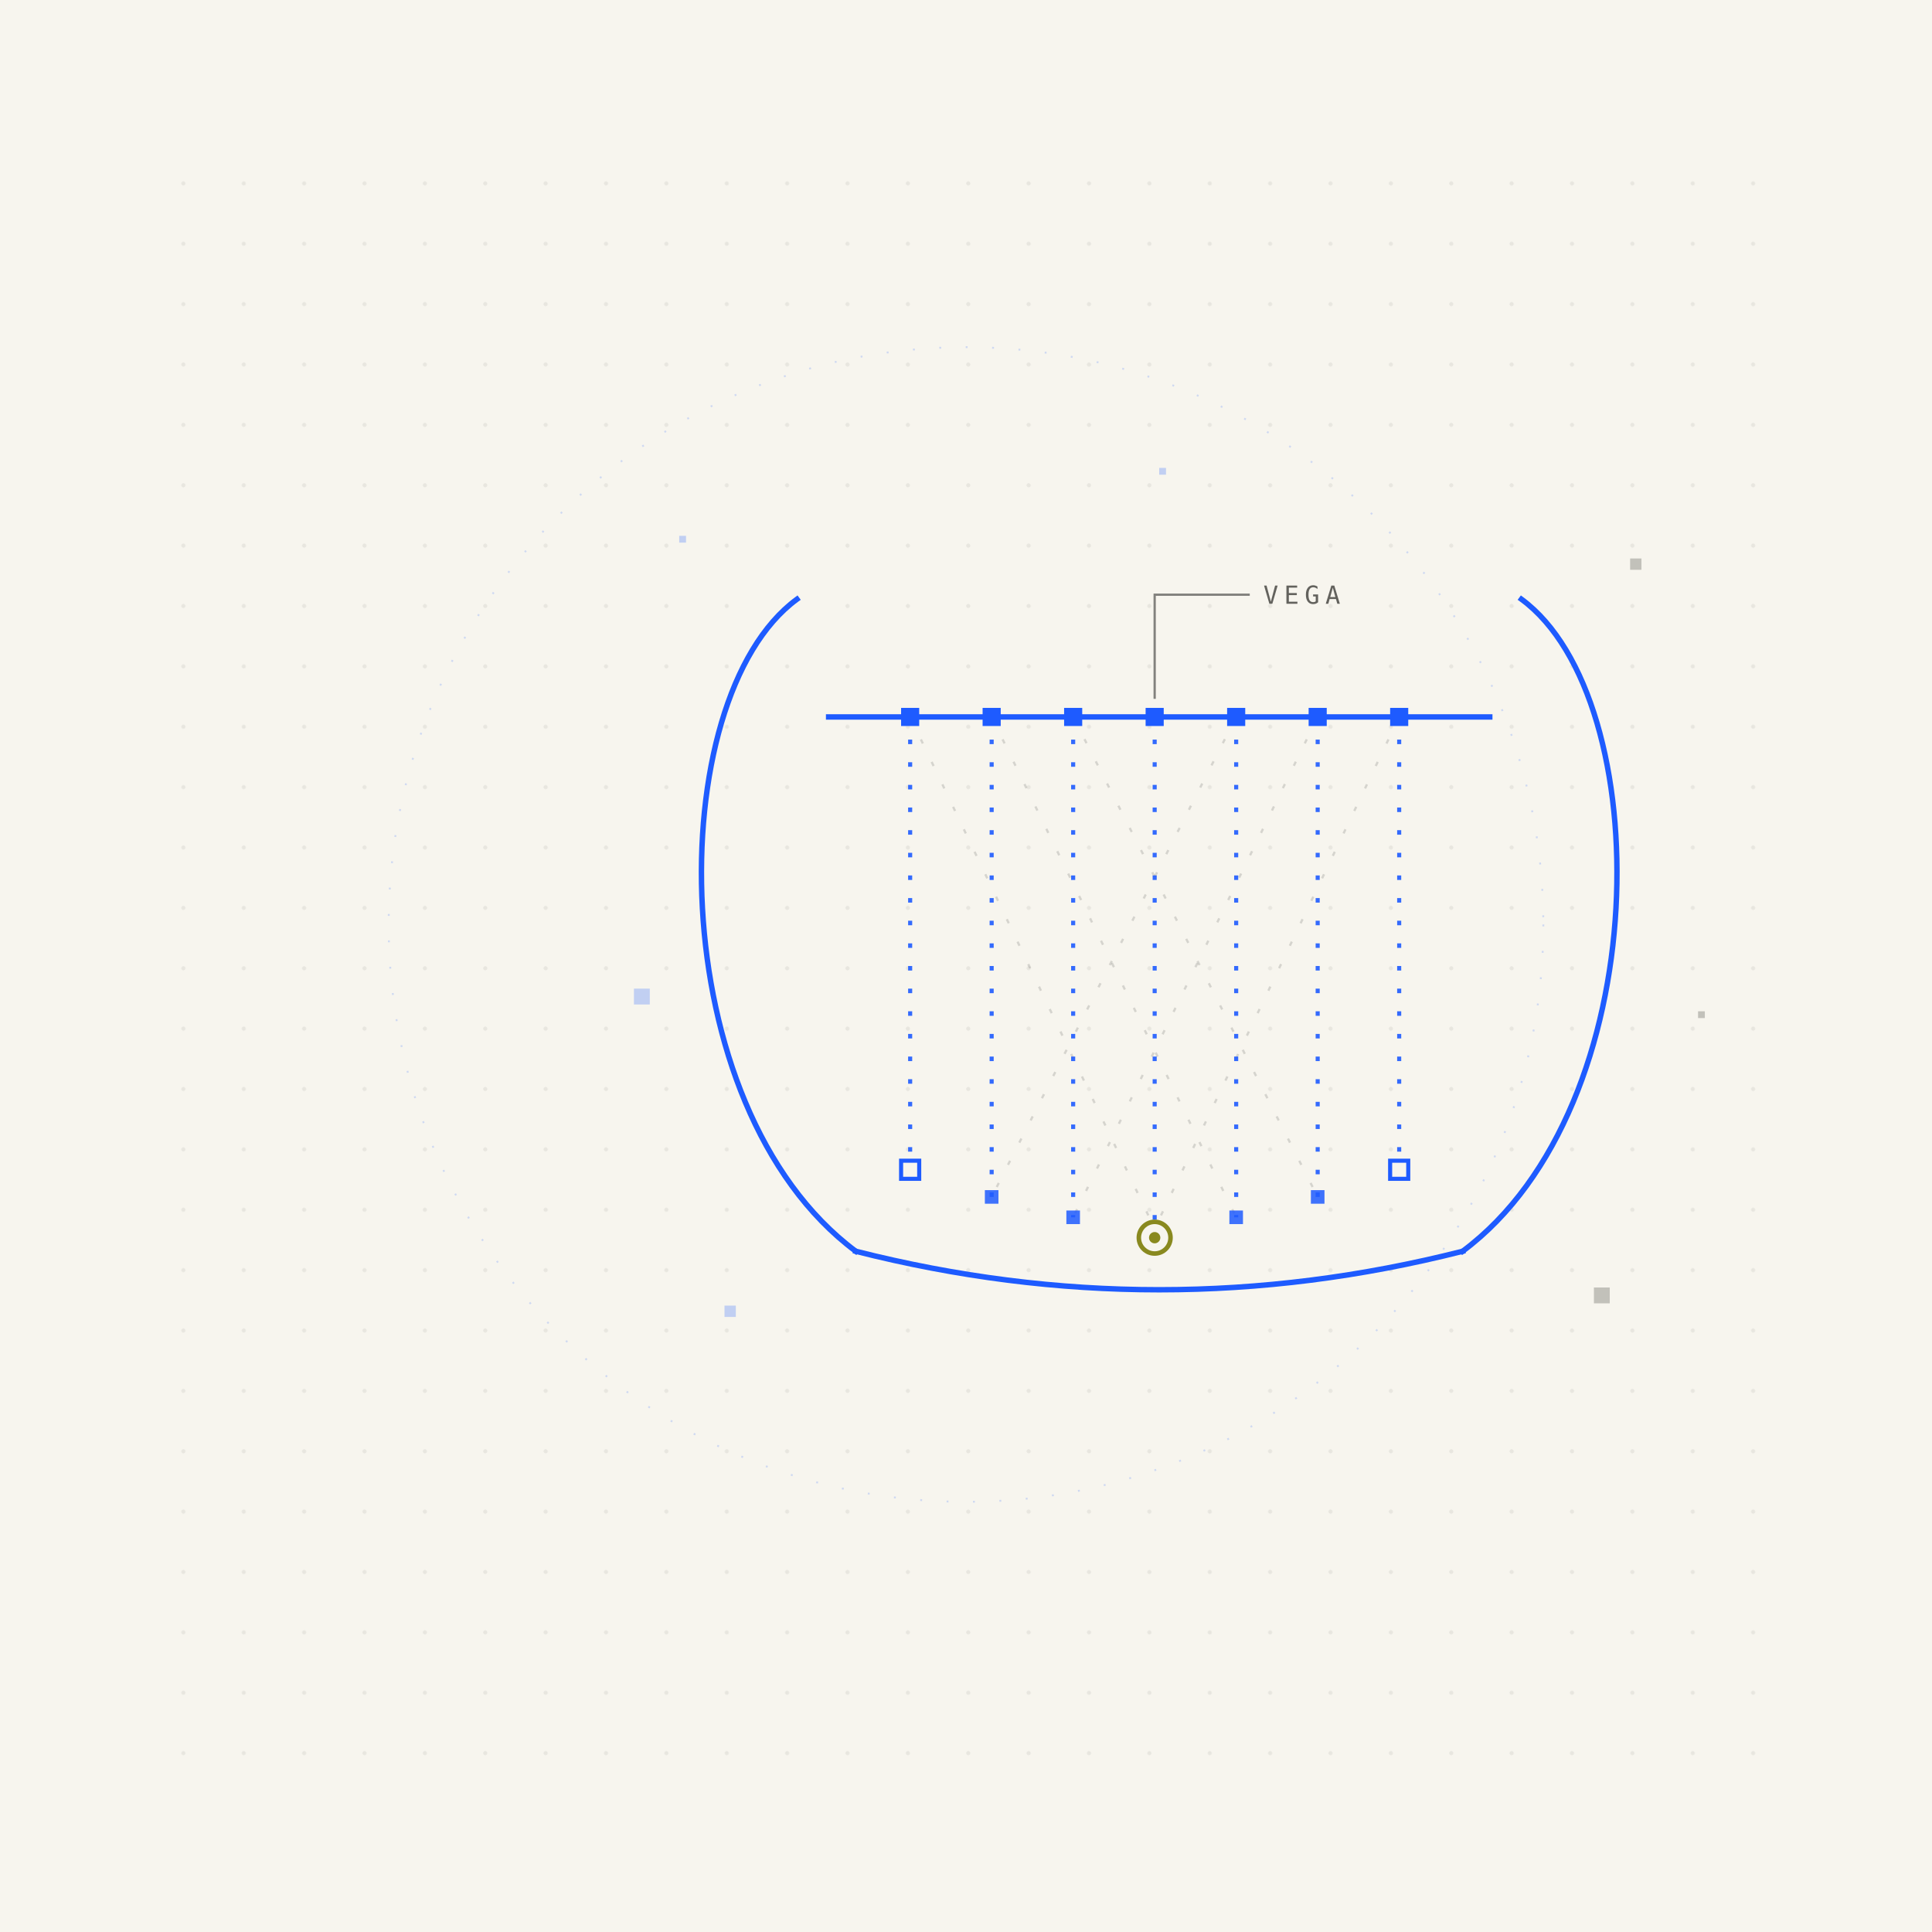
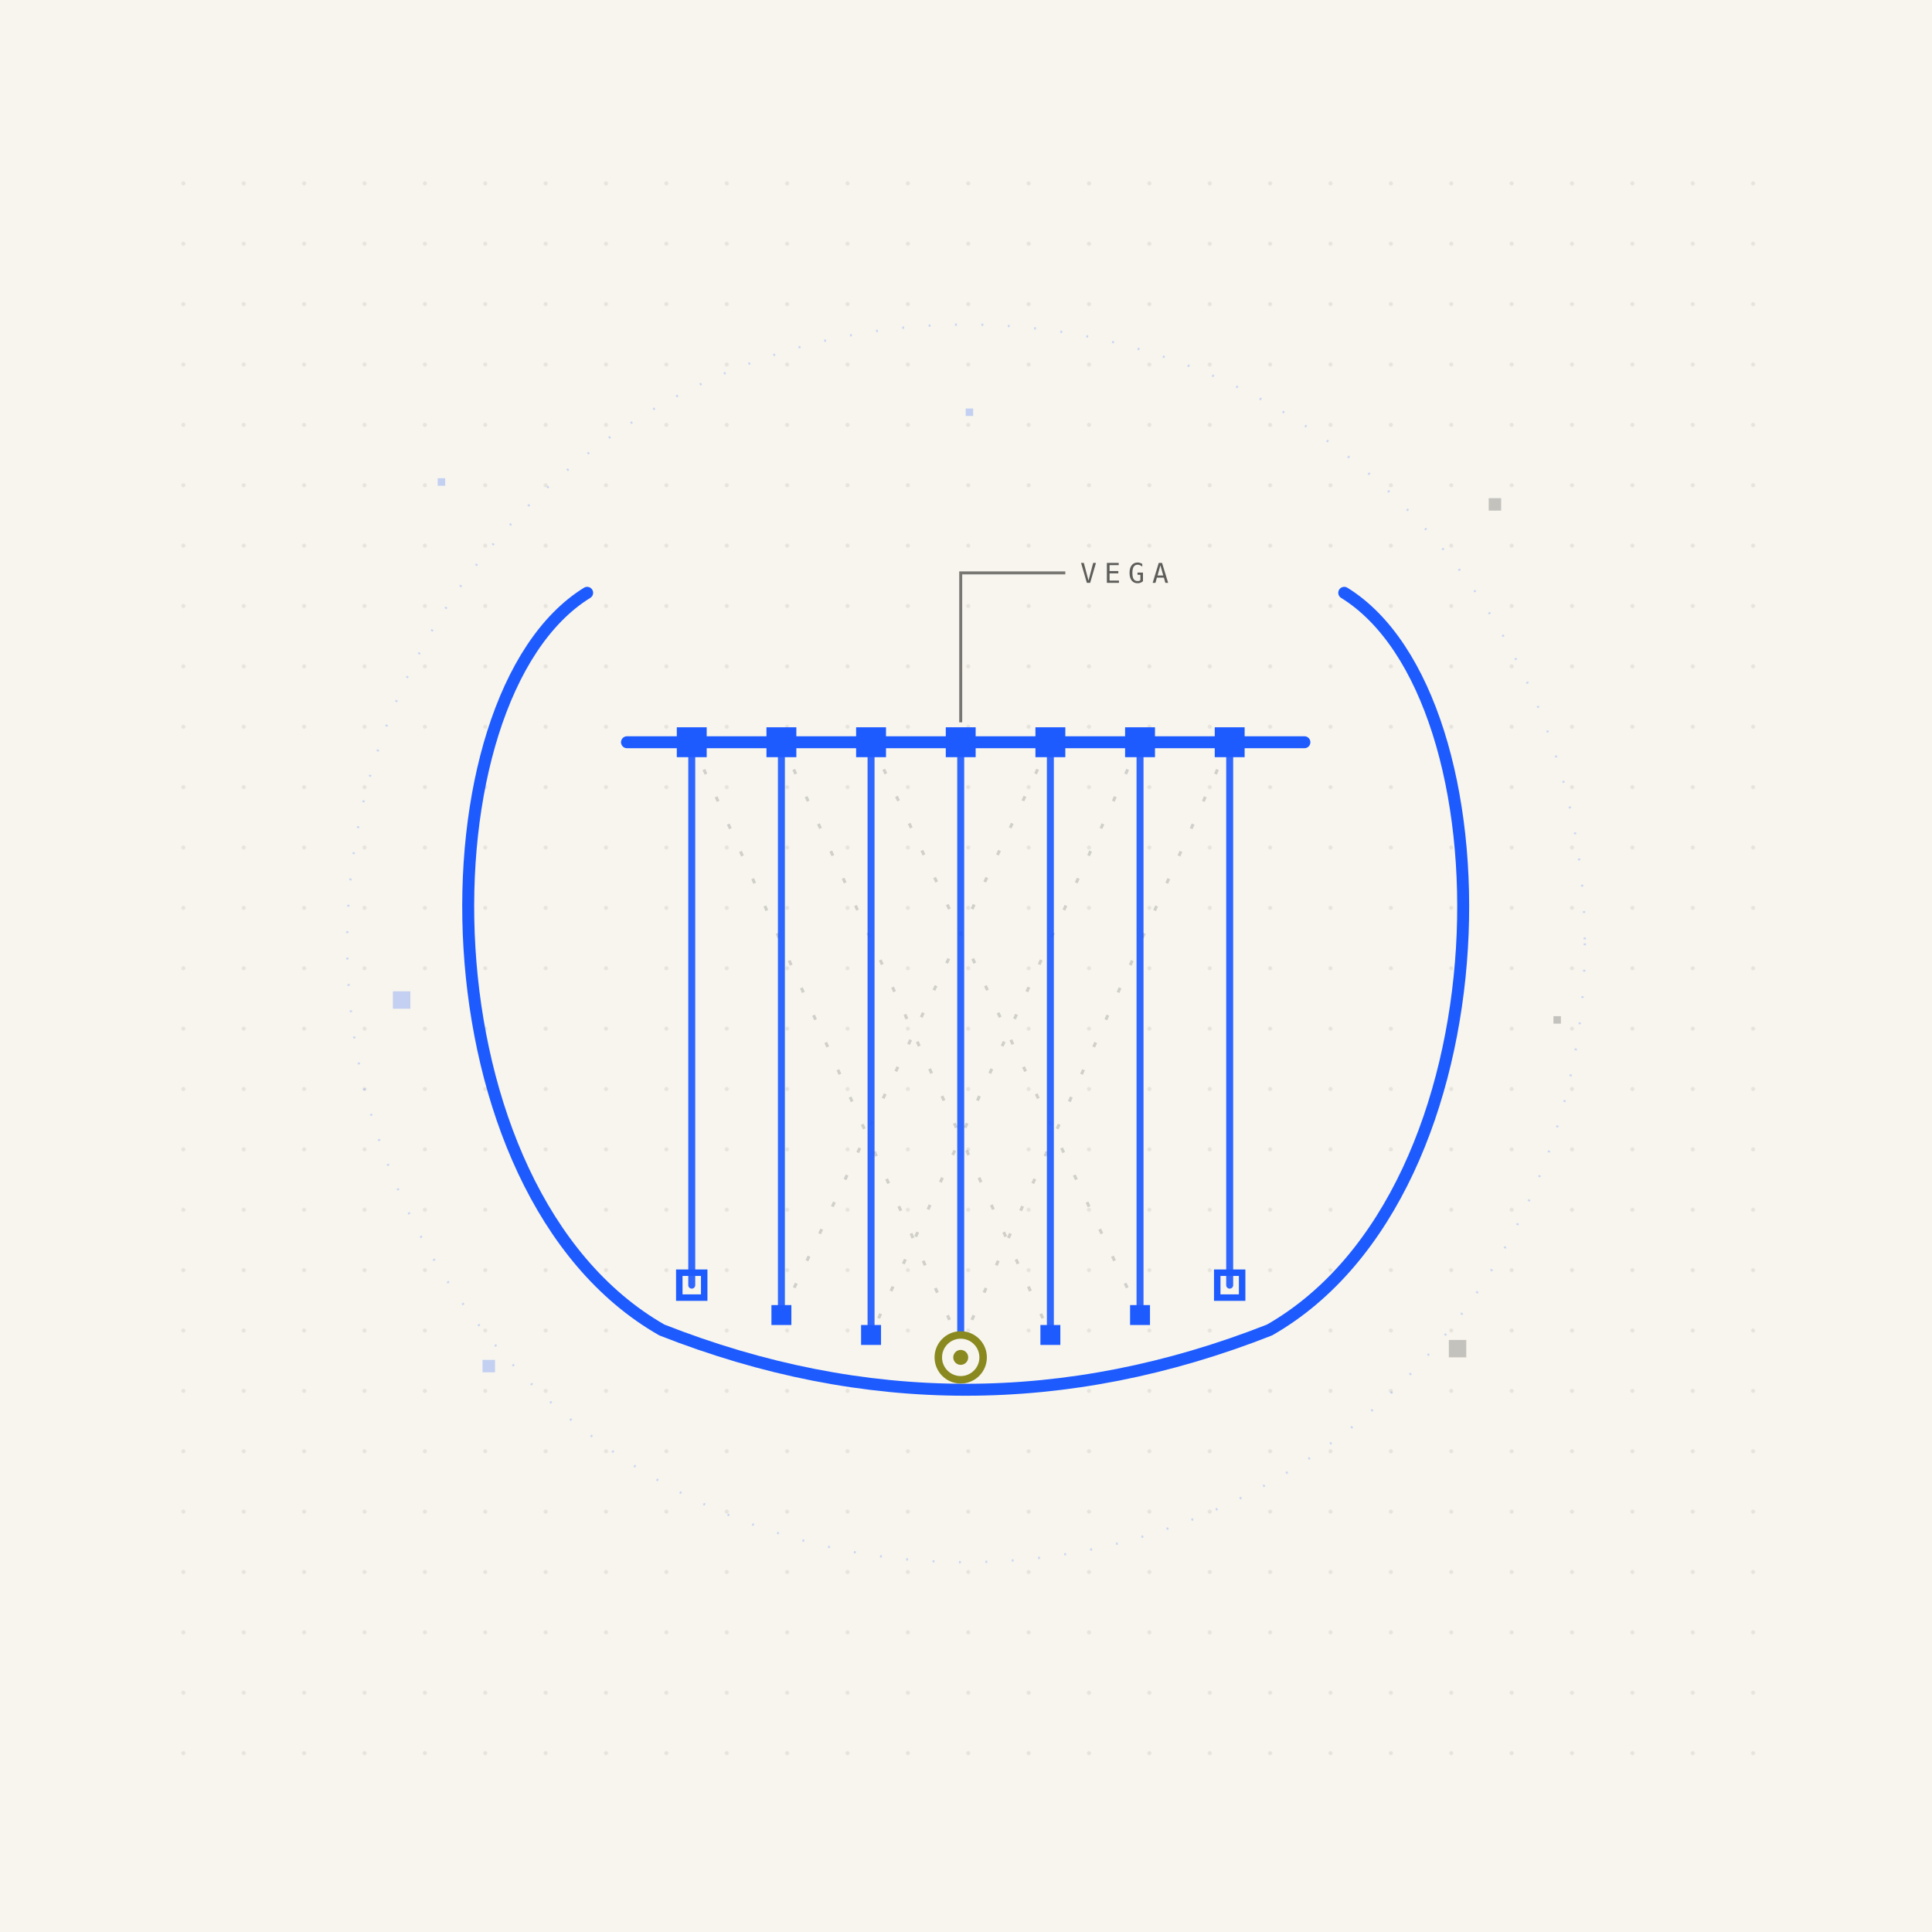
<svg xmlns="http://www.w3.org/2000/svg" width="512" height="512" viewBox="0 0 1024 1024" role="img" aria-label="Lyra mark">
  <rect width="1024" height="1024" fill="#F7F5EE" />
  <defs>
    <pattern id="dots" width="32" height="32" patternUnits="userSpaceOnUse">
      <circle cx="1.2" cy="1.2" r="1.1" fill="#232320" opacity=".10" />
    </pattern>
  </defs>
-   <rect x="80" y="80" width="864" height="864" fill="url(#dots)" opacity=".7" />
-   <circle cx="512" cy="490" r="306" fill="none" stroke="#1E5BFF" stroke-width="1" stroke-dasharray="1 13" opacity=".18" />
-   <g transform="translate(0 20) scale(1.2)">
-     <path d="M402 300 L510 526" stroke="#232320" stroke-width="1" stroke-dasharray="2 9" opacity=".16" />
-     <path d="M474 300 L582 512" stroke="#232320" stroke-width="1" stroke-dasharray="2 9" opacity=".16" />
-     <path d="M546 300 L438 512" stroke="#232320" stroke-width="1" stroke-dasharray="2 9" opacity=".16" />
-     <path d="M618 300 L510 526" stroke="#232320" stroke-width="1" stroke-dasharray="2 9" opacity=".16" />
-     <path d="M438 300 L546 521" stroke="#232320" stroke-width="1" stroke-dasharray="2 9" opacity=".16" />
-     <path d="M582 300 L474 521" stroke="#232320" stroke-width="1" stroke-dasharray="2 9" opacity=".16" />
-     <path d="M352 248 C292 292 292 472 378 536" fill="none" stroke="#1E5BFF" stroke-width="2.4" stroke-linecap="square" />
-     <path d="M672 248 C732 292 732 472 646 536" fill="none" stroke="#1E5BFF" stroke-width="2.4" stroke-linecap="square" />
-     <path d="M366 300 H658" fill="none" stroke="#1E5BFF" stroke-width="2.4" stroke-linecap="square" />
-     <path d="M378 536 Q512 570 646 536" fill="none" stroke="#1E5BFF" stroke-width="2.4" stroke-linecap="square" />
-     <path d="M402 300 L402 500" stroke="#1E5BFF" stroke-width="1.8" stroke-dasharray="2 8" opacity=".9" />
-     <rect x="398" y="296" width="8" height="8" fill="#1E5BFF" />
-     <rect x="398" y="496" width="8" height="8" fill="none" stroke="#1E5BFF" stroke-width="1.8" />
-     <path d="M438 300 L438 512" stroke="#1E5BFF" stroke-width="1.8" stroke-dasharray="2 8" opacity=".9" />
-     <rect x="434" y="296" width="8" height="8" fill="#1E5BFF" />
-     <rect x="435" y="509" width="6" height="6" fill="#1E5BFF" opacity=".85" />
-     <path d="M474 300 L474 521" stroke="#1E5BFF" stroke-width="1.8" stroke-dasharray="2 8" opacity=".9" />
-     <rect x="470" y="296" width="8" height="8" fill="#1E5BFF" />
-     <rect x="471" y="518" width="6" height="6" fill="#1E5BFF" opacity=".85" />
-     <path d="M510 300 L510 526" stroke="#1E5BFF" stroke-width="1.8" stroke-dasharray="2 8" opacity=".9" />
-     <rect x="506" y="296" width="8" height="8" fill="#1E5BFF" />
-     <circle cx="510" cy="530" r="7" fill="#F7F5EE" stroke="#89891F" stroke-width="2" />
-     <circle cx="510" cy="530" r="2.5" fill="#89891F" />
-     <path d="M546 300 L546 521" stroke="#1E5BFF" stroke-width="1.8" stroke-dasharray="2 8" opacity=".9" />
-     <rect x="542" y="296" width="8" height="8" fill="#1E5BFF" />
-     <rect x="543" y="518" width="6" height="6" fill="#1E5BFF" opacity=".85" />
-     <path d="M582 300 L582 512" stroke="#1E5BFF" stroke-width="1.8" stroke-dasharray="2 8" opacity=".9" />
-     <rect x="578" y="296" width="8" height="8" fill="#1E5BFF" />
-     <rect x="579" y="509" width="6" height="6" fill="#1E5BFF" opacity=".85" />
-     <path d="M618 300 L618 500" stroke="#1E5BFF" stroke-width="1.8" stroke-dasharray="2 8" opacity=".9" />
-     <rect x="614" y="296" width="8" height="8" fill="#1E5BFF" />
-     <rect x="614" y="496" width="8" height="8" fill="none" stroke="#1E5BFF" stroke-width="1.8" />
-     <path d="M510 292 L510 246 L552 246" fill="none" stroke="#232320" stroke-width="1" opacity=".55" />
-     <text x="558" y="250" fill="#232320" font-family="ui-monospace, SFMono-Regular, Menlo, monospace" font-size="11" letter-spacing="2.5" opacity=".7">VEGA</text>
-     <rect x="300" y="220" width="3" height="3" fill="#1E5BFF" opacity=".25" />
-     <rect x="720" y="230" width="5" height="5" fill="#232320" opacity=".25" />
-     <rect x="280" y="420" width="7" height="7" fill="#1E5BFF" opacity=".25" />
-     <rect x="750" y="430" width="3" height="3" fill="#232320" opacity=".25" />
-     <rect x="320" y="560" width="5" height="5" fill="#1E5BFF" opacity=".25" />
-     <rect x="704" y="552" width="7" height="7" fill="#232320" opacity=".25" />
-     <rect x="512" y="190" width="3" height="3" fill="#1E5BFF" opacity=".25" />
+   <rect x="72" y="72" width="880" height="880" fill="url(#dots)" opacity=".8" />
+   <circle cx="512" cy="500" r="328" fill="none" stroke="#1E5BFF" stroke-width="1.2" stroke-dasharray="1 13" opacity=".2" />
+   <g transform="translate(-164 -29) scale(1.32)">
+     <path d="M402 320 L510 562" stroke="#232320" stroke-width="1.2" stroke-dasharray="2 10" opacity=".18" />
+     <path d="M474 320 L582 550" stroke="#232320" stroke-width="1.2" stroke-dasharray="2 10" opacity=".18" />
+     <path d="M546 320 L438 550" stroke="#232320" stroke-width="1.2" stroke-dasharray="2 10" opacity=".18" />
+     <path d="M618 320 L510 562" stroke="#232320" stroke-width="1.2" stroke-dasharray="2 10" opacity=".18" />
+     <path d="M438 320 L546 558" stroke="#232320" stroke-width="1.2" stroke-dasharray="2 10" opacity=".18" />
+     <path d="M582 320 L474 558" stroke="#232320" stroke-width="1.2" stroke-dasharray="2 10" opacity=".18" />
+     <path d="M360 260 C292 302 292 500 390 556 Q512 604 634 556 C732 500 732 302 664 260" fill="none" stroke="#1E5BFF" stroke-width="4.8" stroke-linecap="round" stroke-linejoin="round" />
+     <path d="M376 320 H648" fill="none" stroke="#1E5BFF" stroke-width="4.8" stroke-linecap="round" />
+     <path d="M402 324 L402 538" stroke="#1E5BFF" stroke-width="2.8" stroke-linecap="round" opacity=".92" />
+     <rect x="396" y="314" width="12" height="12" fill="#1E5BFF" />
+     <rect x="397" y="533" width="10" height="10" fill="none" stroke="#1E5BFF" stroke-width="2.6" />
+     <path d="M438 324 L438 550" stroke="#1E5BFF" stroke-width="2.8" stroke-linecap="round" opacity=".92" />
+     <rect x="432" y="314" width="12" height="12" fill="#1E5BFF" />
+     <rect x="434" y="546" width="8" height="8" fill="#1E5BFF" />
+     <path d="M474 324 L474 558" stroke="#1E5BFF" stroke-width="2.8" stroke-linecap="round" opacity=".92" />
+     <rect x="468" y="314" width="12" height="12" fill="#1E5BFF" />
+     <rect x="470" y="554" width="8" height="8" fill="#1E5BFF" />
+     <path d="M510 324 L510 562" stroke="#1E5BFF" stroke-width="2.8" stroke-linecap="round" opacity=".92" />
+     <rect x="504" y="314" width="12" height="12" fill="#1E5BFF" />
+     <circle cx="510" cy="567" r="9" fill="#F7F5EE" stroke="#89891F" stroke-width="3" />
+     <circle cx="510" cy="567" r="3" fill="#89891F" />
+     <path d="M546 324 L546 558" stroke="#1E5BFF" stroke-width="2.8" stroke-linecap="round" opacity=".92" />
+     <rect x="540" y="314" width="12" height="12" fill="#1E5BFF" />
+     <rect x="542" y="554" width="8" height="8" fill="#1E5BFF" />
+     <path d="M582 324 L582 550" stroke="#1E5BFF" stroke-width="2.8" stroke-linecap="round" opacity=".92" />
+     <rect x="576" y="314" width="12" height="12" fill="#1E5BFF" />
+     <rect x="578" y="546" width="8" height="8" fill="#1E5BFF" />
+     <path d="M618 324 L618 538" stroke="#1E5BFF" stroke-width="2.8" stroke-linecap="round" opacity=".92" />
+     <rect x="612" y="314" width="12" height="12" fill="#1E5BFF" />
+     <rect x="613" y="533" width="10" height="10" fill="none" stroke="#1E5BFF" stroke-width="2.6" />
+     <path d="M510 312 L510 252 L552 252" fill="none" stroke="#232320" stroke-width="1.2" opacity=".6" />
+     <text x="558" y="256" fill="#232320" font-family="ui-monospace, SFMono-Regular, Menlo, monospace" font-size="11" letter-spacing="3" opacity=".72">VEGA</text>
+     <rect x="300" y="214" width="3" height="3" fill="#1E5BFF" opacity=".24" />
+     <rect x="722" y="222" width="5" height="5" fill="#232320" opacity=".24" />
+     <rect x="282" y="420" width="7" height="7" fill="#1E5BFF" opacity=".24" />
+     <rect x="748" y="430" width="3" height="3" fill="#232320" opacity=".24" />
+     <rect x="318" y="568" width="5" height="5" fill="#1E5BFF" opacity=".24" />
+     <rect x="706" y="560" width="7" height="7" fill="#232320" opacity=".24" />
+     <rect x="512" y="186" width="3" height="3" fill="#1E5BFF" opacity=".24" />
  </g>
</svg>
